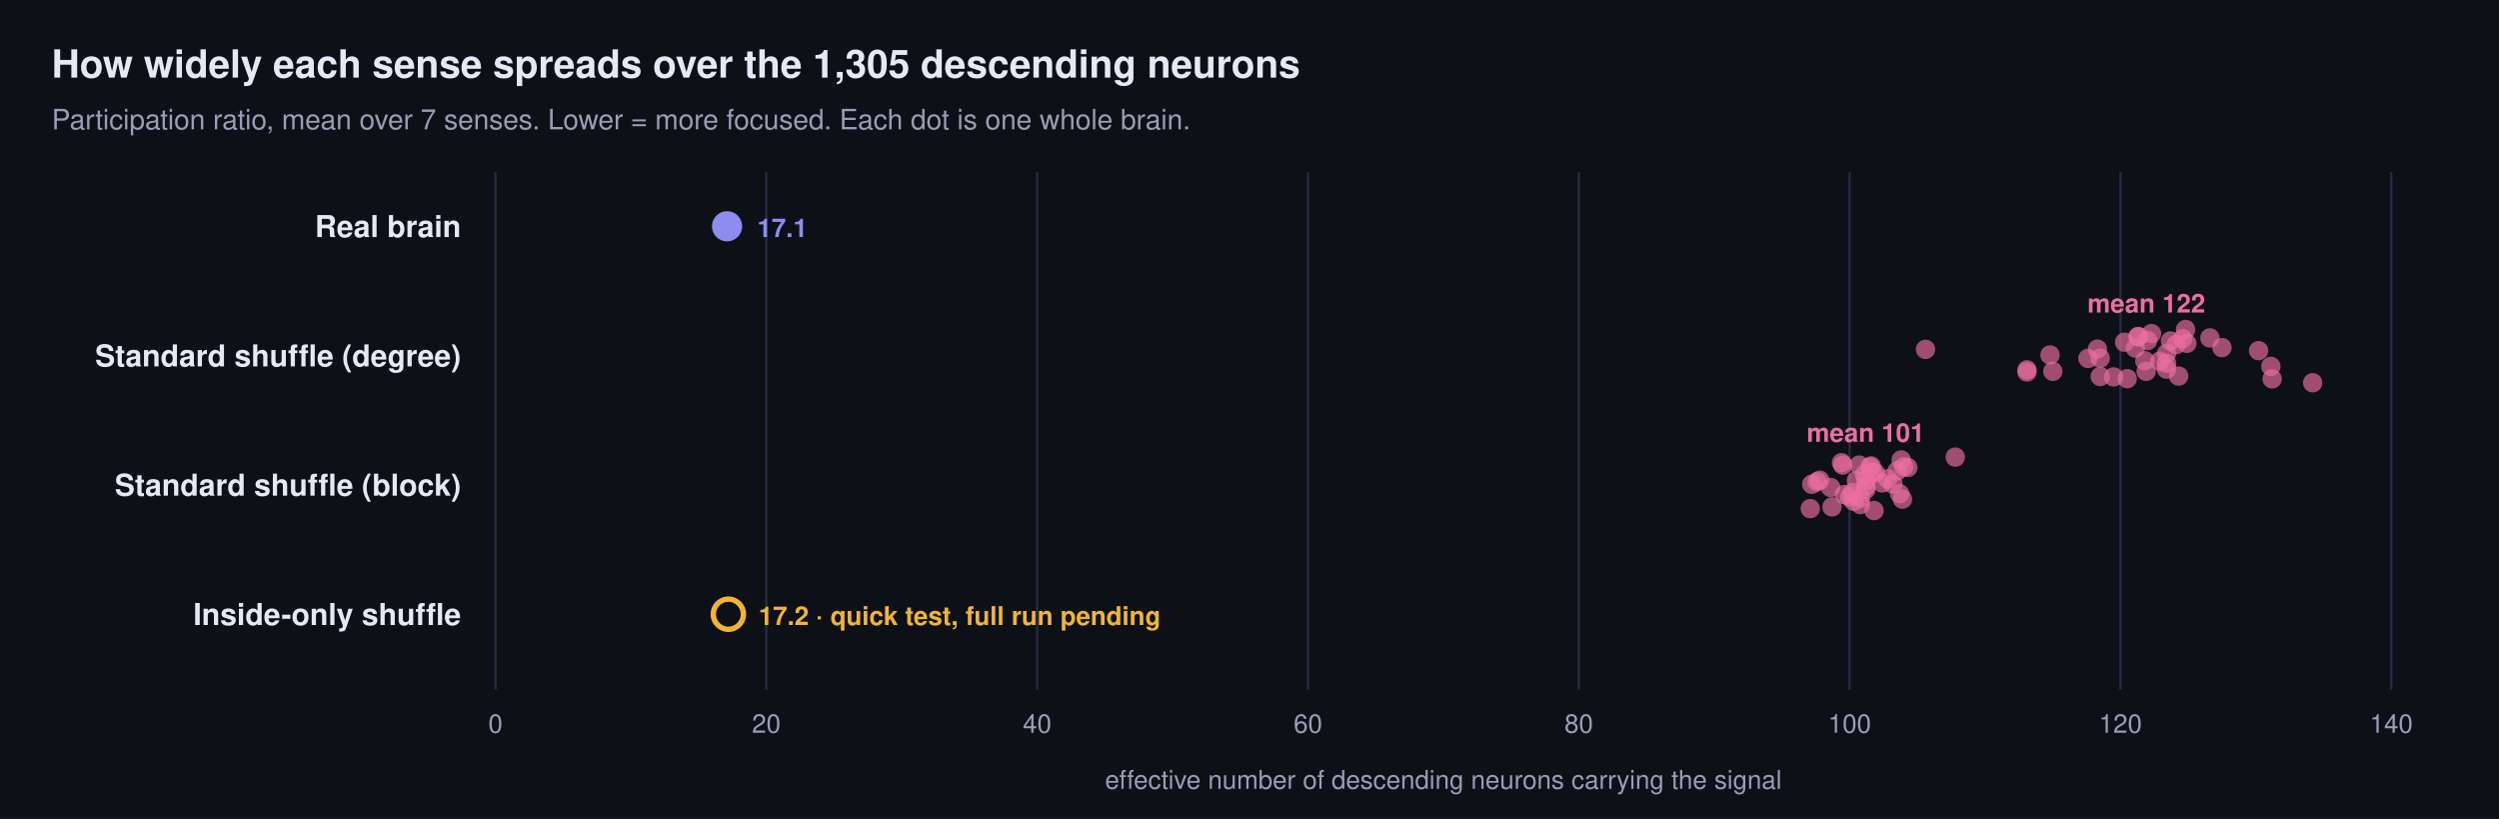
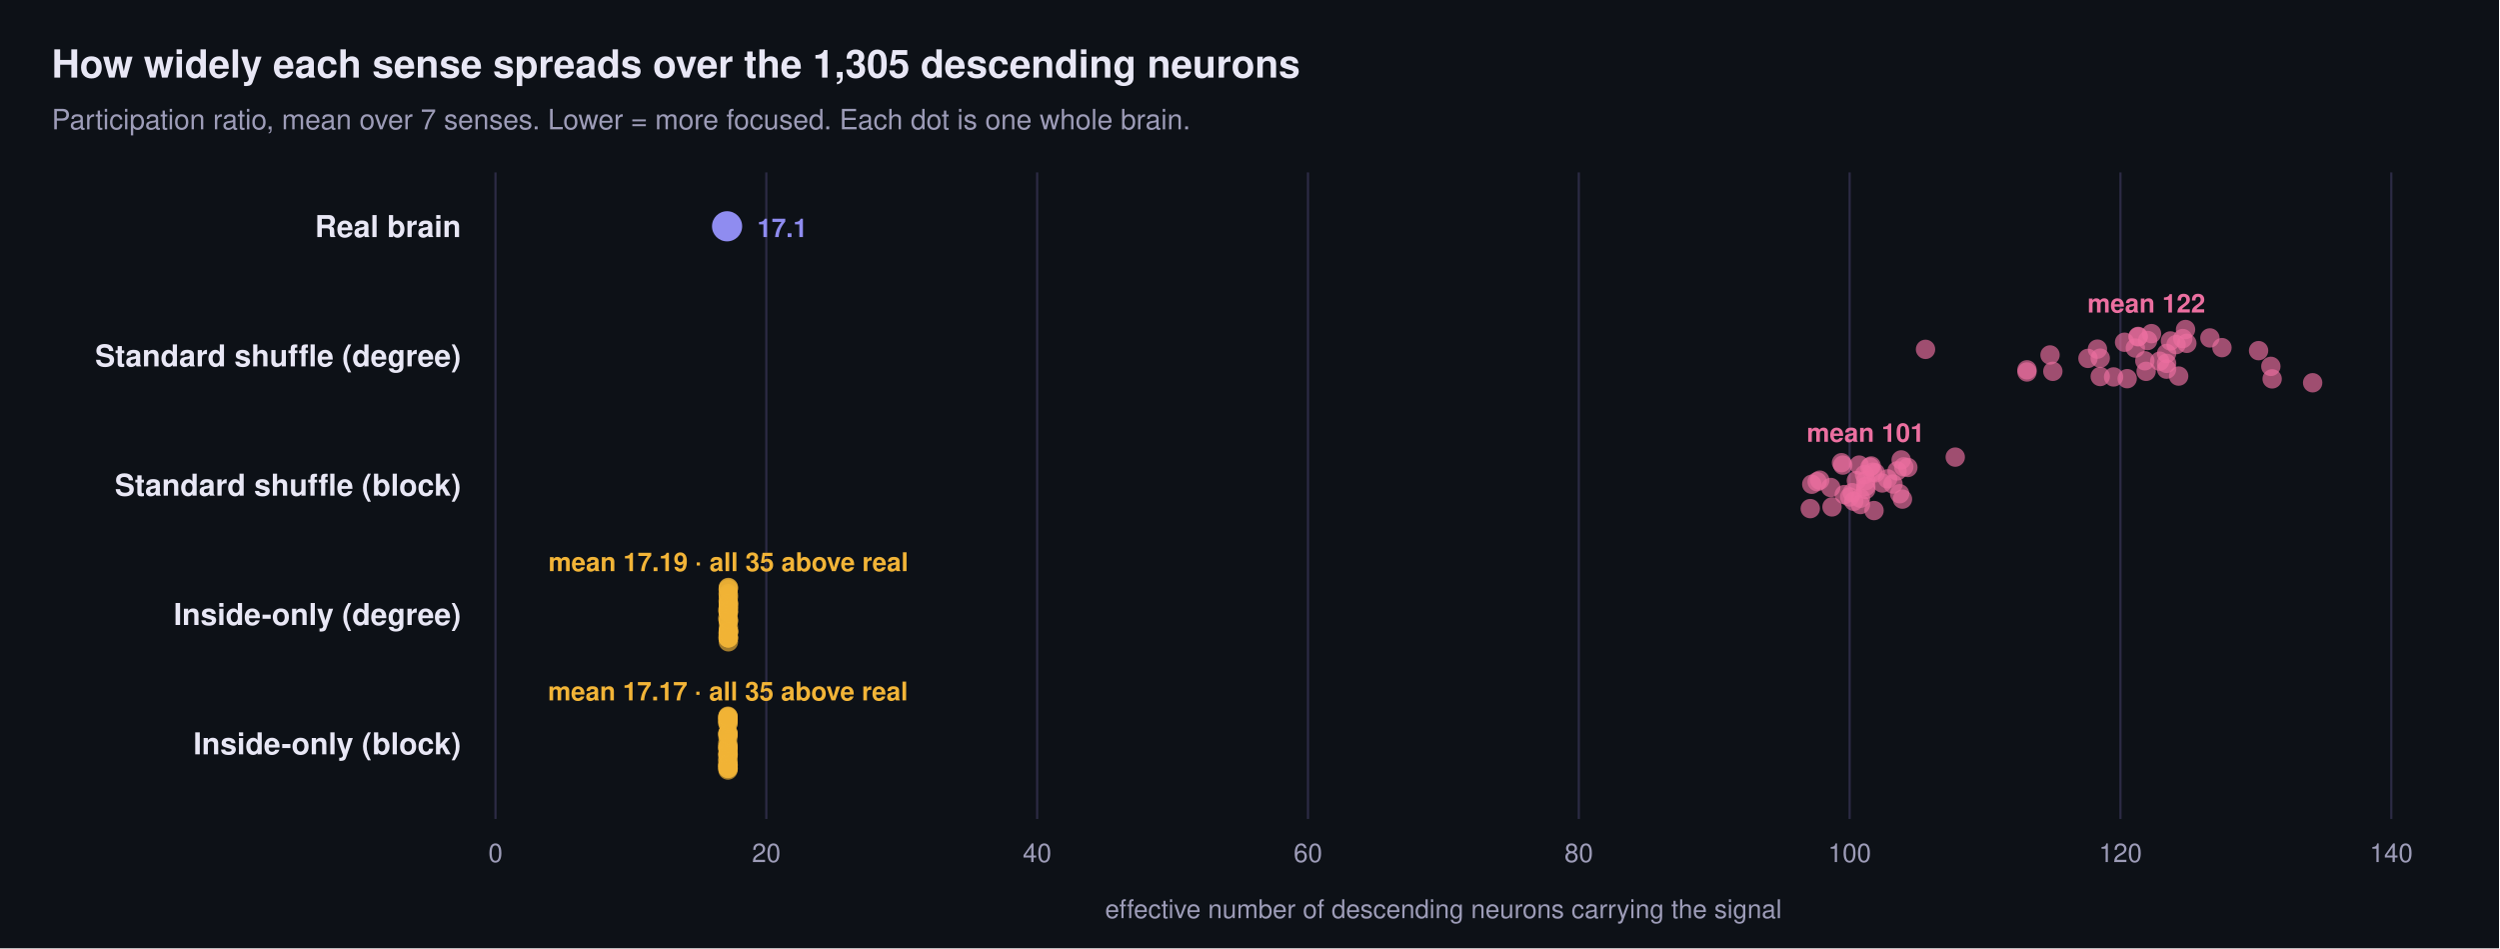
- <svg xmlns="http://www.w3.org/2000/svg" viewBox="0 0 1160 380" font-family="Segoe UI, Helvetica, Arial, sans-serif">
-   <rect width="1160" height="380" fill="#0d1117" />
+ <svg xmlns="http://www.w3.org/2000/svg" viewBox="0 0 1160 440" font-family="Segoe UI, Helvetica, Arial, sans-serif">
+   <rect width="1160" height="440" fill="#0d1117" />
  <text x="24" y="36" font-size="18" font-weight="700" fill="#e8e7f5">How widely each sense spreads over the 1,305 descending neurons</text>
  <text x="24" y="60" font-size="13" fill="#9d9cb8">Participation ratio, mean over 7 senses. Lower = more focused. Each dot is one whole brain.</text>
-   <line x1="230" x2="230" y1="80" y2="320" stroke="#2c2b45" />
-   <text x="230" y="340" font-size="12" fill="#9d9cb8" text-anchor="middle">0</text>
-   <line x1="355.714" x2="355.714" y1="80" y2="320" stroke="#2c2b45" />
-   <text x="355.714" y="340" font-size="12" fill="#9d9cb8" text-anchor="middle">20</text>
-   <line x1="481.429" x2="481.429" y1="80" y2="320" stroke="#2c2b45" />
-   <text x="481.429" y="340" font-size="12" fill="#9d9cb8" text-anchor="middle">40</text>
-   <line x1="607.143" x2="607.143" y1="80" y2="320" stroke="#2c2b45" />
-   <text x="607.143" y="340" font-size="12" fill="#9d9cb8" text-anchor="middle">60</text>
-   <line x1="732.857" x2="732.857" y1="80" y2="320" stroke="#2c2b45" />
-   <text x="732.857" y="340" font-size="12" fill="#9d9cb8" text-anchor="middle">80</text>
-   <line x1="858.571" x2="858.571" y1="80" y2="320" stroke="#2c2b45" />
-   <text x="858.571" y="340" font-size="12" fill="#9d9cb8" text-anchor="middle">100</text>
-   <line x1="984.286" x2="984.286" y1="80" y2="320" stroke="#2c2b45" />
-   <text x="984.286" y="340" font-size="12" fill="#9d9cb8" text-anchor="middle">120</text>
-   <line x1="1110" x2="1110" y1="80" y2="320" stroke="#2c2b45" />
-   <text x="1110" y="340" font-size="12" fill="#9d9cb8" text-anchor="middle">140</text>
-   <text x="670" y="366" font-size="12" fill="#9d9cb8" text-anchor="middle">effective number of descending neurons carrying the signal</text>
+   <line x1="230" x2="230" y1="80" y2="380" stroke="#2c2b45" />
+   <text x="230" y="400" font-size="12" fill="#9d9cb8" text-anchor="middle">0</text>
+   <line x1="355.714" x2="355.714" y1="80" y2="380" stroke="#2c2b45" />
+   <text x="355.714" y="400" font-size="12" fill="#9d9cb8" text-anchor="middle">20</text>
+   <line x1="481.429" x2="481.429" y1="80" y2="380" stroke="#2c2b45" />
+   <text x="481.429" y="400" font-size="12" fill="#9d9cb8" text-anchor="middle">40</text>
+   <line x1="607.143" x2="607.143" y1="80" y2="380" stroke="#2c2b45" />
+   <text x="607.143" y="400" font-size="12" fill="#9d9cb8" text-anchor="middle">60</text>
+   <line x1="732.857" x2="732.857" y1="80" y2="380" stroke="#2c2b45" />
+   <text x="732.857" y="400" font-size="12" fill="#9d9cb8" text-anchor="middle">80</text>
+   <line x1="858.571" x2="858.571" y1="80" y2="380" stroke="#2c2b45" />
+   <text x="858.571" y="400" font-size="12" fill="#9d9cb8" text-anchor="middle">100</text>
+   <line x1="984.286" x2="984.286" y1="80" y2="380" stroke="#2c2b45" />
+   <text x="984.286" y="400" font-size="12" fill="#9d9cb8" text-anchor="middle">120</text>
+   <line x1="1110" x2="1110" y1="80" y2="380" stroke="#2c2b45" />
+   <text x="1110" y="400" font-size="12" fill="#9d9cb8" text-anchor="middle">140</text>
+   <text x="670" y="426" font-size="12" fill="#9d9cb8" text-anchor="middle">effective number of descending neurons carrying the signal</text>
  <text x="214" y="110" font-size="14" font-weight="600" fill="#e8e7f5" text-anchor="end">Real brain</text>
  <circle cx="337.5" cy="105.0" r="7" fill="#8f8cf0" fill-opacity="1" />
  <text x="351.5" y="110" font-size="12" fill="#8f8cf0" font-weight="600" text-anchor="start">17.1</text>
  <text x="214" y="170" font-size="14" font-weight="600" fill="#e8e7f5" text-anchor="end">Standard shuffle (degree)</text>
  <circle cx="1007.5" cy="158.2" r="4.5" fill="#ec6fa0" fill-opacity="0.65" />
  <circle cx="969.2" cy="166.3" r="4.5" fill="#ec6fa0" fill-opacity="0.65" />
  <circle cx="974.9" cy="174.7" r="4.5" fill="#ec6fa0" fill-opacity="0.65" />
  <circle cx="996.2" cy="172.3" r="4.5" fill="#ec6fa0" fill-opacity="0.65" />
  <circle cx="973.6" cy="162.0" r="4.5" fill="#ec6fa0" fill-opacity="0.65" />
  <circle cx="1011.3" cy="174.5" r="4.5" fill="#ec6fa0" fill-opacity="0.65" />
  <circle cx="1005.7" cy="168.6" r="4.5" fill="#ec6fa0" fill-opacity="0.65" />
  <circle cx="893.8" cy="162.1" r="4.5" fill="#ec6fa0" fill-opacity="0.65" />
  <circle cx="1014.5" cy="152.9" r="4.5" fill="#ec6fa0" fill-opacity="0.65" />
  <circle cx="940.9" cy="171.6" r="4.5" fill="#ec6fa0" fill-opacity="0.65" />
  <circle cx="992.5" cy="156.1" r="4.5" fill="#ec6fa0" fill-opacity="0.65" />
  <circle cx="940.9" cy="172.6" r="4.5" fill="#ec6fa0" fill-opacity="0.65" />
  <circle cx="974.9" cy="166.2" r="4.5" fill="#ec6fa0" fill-opacity="0.65" />
  <circle cx="1005.7" cy="171.3" r="4.5" fill="#ec6fa0" fill-opacity="0.65" />
  <circle cx="1054.1" cy="170.0" r="4.5" fill="#ec6fa0" fill-opacity="0.65" />
  <circle cx="987.4" cy="175.7" r="4.5" fill="#ec6fa0" fill-opacity="0.65" />
  <circle cx="992.5" cy="156.3" r="4.5" fill="#ec6fa0" fill-opacity="0.65" />
  <circle cx="1031.4" cy="161.3" r="4.5" fill="#ec6fa0" fill-opacity="0.65" />
  <circle cx="1015.1" cy="159.3" r="4.5" fill="#ec6fa0" fill-opacity="0.65" />
  <circle cx="1010.1" cy="159.9" r="4.5" fill="#ec6fa0" fill-opacity="0.65" />
  <circle cx="1002.5" cy="167.6" r="4.5" fill="#ec6fa0" fill-opacity="0.65" />
  <circle cx="996.9" cy="158.0" r="4.5" fill="#ec6fa0" fill-opacity="0.65" />
  <circle cx="1048.4" cy="162.7" r="4.5" fill="#ec6fa0" fill-opacity="0.65" />
  <circle cx="1005.7" cy="164.0" r="4.5" fill="#ec6fa0" fill-opacity="0.65" />
  <circle cx="991.2" cy="161.5" r="4.5" fill="#ec6fa0" fill-opacity="0.65" />
  <circle cx="995.6" cy="167.4" r="4.5" fill="#ec6fa0" fill-opacity="0.65" />
  <circle cx="952.9" cy="172.3" r="4.5" fill="#ec6fa0" fill-opacity="0.65" />
  <circle cx="1054.7" cy="175.8" r="4.5" fill="#ec6fa0" fill-opacity="0.65" />
  <circle cx="981.1" cy="174.9" r="4.5" fill="#ec6fa0" fill-opacity="0.65" />
  <circle cx="1073.5" cy="177.6" r="4.5" fill="#ec6fa0" fill-opacity="0.65" />
  <circle cx="998.7" cy="154.8" r="4.5" fill="#ec6fa0" fill-opacity="0.65" />
  <circle cx="951.6" cy="164.7" r="4.5" fill="#ec6fa0" fill-opacity="0.65" />
  <circle cx="986.2" cy="158.8" r="4.5" fill="#ec6fa0" fill-opacity="0.65" />
  <circle cx="1013.2" cy="157.1" r="4.5" fill="#ec6fa0" fill-opacity="0.65" />
  <circle cx="1025.8" cy="156.8" r="4.5" fill="#ec6fa0" fill-opacity="0.65" />
  <text x="996.3" y="145" font-size="12" fill="#ec6fa0" font-weight="600" text-anchor="middle">mean 122</text>
  <text x="214" y="230" font-size="14" font-weight="600" fill="#e8e7f5" text-anchor="end">Standard shuffle (block)</text>
  <circle cx="876.2" cy="222.2" r="4.5" fill="#ec6fa0" fill-opacity="0.65" />
  <circle cx="868.0" cy="216.7" r="4.5" fill="#ec6fa0" fill-opacity="0.65" />
  <circle cx="859.8" cy="228.6" r="4.5" fill="#ec6fa0" fill-opacity="0.65" />
  <circle cx="856.1" cy="229.5" r="4.5" fill="#ec6fa0" fill-opacity="0.65" />
  <circle cx="907.6" cy="212.1" r="4.5" fill="#ec6fa0" fill-opacity="0.65" />
  <circle cx="861.7" cy="223.0" r="4.5" fill="#ec6fa0" fill-opacity="0.65" />
  <circle cx="883.1" cy="231.6" r="4.5" fill="#ec6fa0" fill-opacity="0.65" />
  <circle cx="869.3" cy="219.1" r="4.5" fill="#ec6fa0" fill-opacity="0.65" />
  <circle cx="878.7" cy="224.6" r="4.5" fill="#ec6fa0" fill-opacity="0.65" />
  <circle cx="850.4" cy="235.2" r="4.5" fill="#ec6fa0" fill-opacity="0.65" />
  <circle cx="868.6" cy="216.2" r="4.5" fill="#ec6fa0" fill-opacity="0.65" />
  <circle cx="870.5" cy="219.4" r="4.5" fill="#ec6fa0" fill-opacity="0.65" />
  <circle cx="881.8" cy="229.1" r="4.5" fill="#ec6fa0" fill-opacity="0.65" />
  <circle cx="885.6" cy="216.9" r="4.5" fill="#ec6fa0" fill-opacity="0.65" />
  <circle cx="866.1" cy="227.1" r="4.5" fill="#ec6fa0" fill-opacity="0.65" />
  <circle cx="858.6" cy="230.6" r="4.5" fill="#ec6fa0" fill-opacity="0.65" />
  <circle cx="863.6" cy="231.2" r="4.5" fill="#ec6fa0" fill-opacity="0.65" />
  <circle cx="882.5" cy="213.4" r="4.5" fill="#ec6fa0" fill-opacity="0.65" />
  <circle cx="860.5" cy="232.6" r="4.5" fill="#ec6fa0" fill-opacity="0.65" />
  <circle cx="844.7" cy="222.8" r="4.5" fill="#ec6fa0" fill-opacity="0.65" />
  <circle cx="863.6" cy="234.1" r="4.5" fill="#ec6fa0" fill-opacity="0.65" />
  <circle cx="865.5" cy="220.2" r="4.5" fill="#ec6fa0" fill-opacity="0.65" />
  <circle cx="883.7" cy="216.6" r="4.5" fill="#ec6fa0" fill-opacity="0.65" />
  <circle cx="869.9" cy="236.9" r="4.5" fill="#ec6fa0" fill-opacity="0.65" />
  <circle cx="866.1" cy="223.0" r="4.5" fill="#ec6fa0" fill-opacity="0.65" />
  <circle cx="854.8" cy="214.7" r="4.5" fill="#ec6fa0" fill-opacity="0.65" />
  <circle cx="866.1" cy="225.7" r="4.5" fill="#ec6fa0" fill-opacity="0.65" />
  <circle cx="855.4" cy="215.8" r="4.5" fill="#ec6fa0" fill-opacity="0.65" />
  <circle cx="840.3" cy="236.0" r="4.5" fill="#ec6fa0" fill-opacity="0.65" />
  <circle cx="843.5" cy="223.5" r="4.5" fill="#ec6fa0" fill-opacity="0.65" />
  <circle cx="880.6" cy="218.5" r="4.5" fill="#ec6fa0" fill-opacity="0.65" />
  <circle cx="873.7" cy="224.1" r="4.5" fill="#ec6fa0" fill-opacity="0.65" />
  <circle cx="841.0" cy="224.7" r="4.5" fill="#ec6fa0" fill-opacity="0.65" />
  <circle cx="849.8" cy="226.2" r="4.5" fill="#ec6fa0" fill-opacity="0.65" />
  <circle cx="863.0" cy="215.8" r="4.5" fill="#ec6fa0" fill-opacity="0.65" />
  <text x="866.0" y="205" font-size="12" fill="#ec6fa0" font-weight="600" text-anchor="middle">mean 101</text>
-   <text x="214" y="290" font-size="14" font-weight="600" fill="#e8e7f5" text-anchor="end">Inside-only shuffle</text>
-   <circle cx="338.1" cy="285" r="7" fill="none" stroke="#f2b437" stroke-width="2.5" />
-   <text x="352.1" y="290" font-size="12" fill="#f2b437" font-weight="600" text-anchor="start">17.2 · quick test, full run pending</text>
+   <text x="214" y="290" font-size="14" font-weight="600" fill="#e8e7f5" text-anchor="end">Inside-only (degree)</text>
+   <circle cx="338.1" cy="292.9" r="4.5" fill="#f2b437" fill-opacity="0.65" />
+   <circle cx="337.9" cy="283.0" r="4.5" fill="#f2b437" fill-opacity="0.65" />
+   <circle cx="338.1" cy="281.8" r="4.5" fill="#f2b437" fill-opacity="0.65" />
+   <circle cx="338.1" cy="279.7" r="4.5" fill="#f2b437" fill-opacity="0.65" />
+   <circle cx="338.0" cy="278.9" r="4.5" fill="#f2b437" fill-opacity="0.65" />
+   <circle cx="338.1" cy="288.1" r="4.5" fill="#f2b437" fill-opacity="0.65" />
+   <circle cx="338.1" cy="281.0" r="4.5" fill="#f2b437" fill-opacity="0.65" />
+   <circle cx="338.0" cy="294.3" r="4.5" fill="#f2b437" fill-opacity="0.65" />
+   <circle cx="337.9" cy="295.9" r="4.5" fill="#f2b437" fill-opacity="0.65" />
+   <circle cx="338.0" cy="282.5" r="4.5" fill="#f2b437" fill-opacity="0.65" />
+   <circle cx="338.1" cy="276.2" r="4.5" fill="#f2b437" fill-opacity="0.65" />
+   <circle cx="338.1" cy="291.1" r="4.5" fill="#f2b437" fill-opacity="0.65" />
+   <circle cx="338.1" cy="292.6" r="4.5" fill="#f2b437" fill-opacity="0.65" />
+   <circle cx="338.1" cy="280.1" r="4.5" fill="#f2b437" fill-opacity="0.65" />
+   <circle cx="338.1" cy="277.2" r="4.5" fill="#f2b437" fill-opacity="0.65" />
+   <circle cx="338.0" cy="283.6" r="4.5" fill="#f2b437" fill-opacity="0.65" />
+   <circle cx="338.1" cy="284.2" r="4.5" fill="#f2b437" fill-opacity="0.65" />
+   <circle cx="338.2" cy="293.1" r="4.5" fill="#f2b437" fill-opacity="0.65" />
+   <circle cx="338.1" cy="297.8" r="4.5" fill="#f2b437" fill-opacity="0.65" />
+   <circle cx="338.1" cy="288.3" r="4.5" fill="#f2b437" fill-opacity="0.65" />
+   <circle cx="338.0" cy="273.5" r="4.5" fill="#f2b437" fill-opacity="0.65" />
+   <circle cx="338.1" cy="272.8" r="4.5" fill="#f2b437" fill-opacity="0.65" />
+   <circle cx="337.8" cy="287.0" r="4.5" fill="#f2b437" fill-opacity="0.65" />
+   <circle cx="338.1" cy="272.6" r="4.5" fill="#f2b437" fill-opacity="0.65" />
+   <circle cx="338.0" cy="284.0" r="4.5" fill="#f2b437" fill-opacity="0.65" />
+   <circle cx="338.1" cy="295.8" r="4.5" fill="#f2b437" fill-opacity="0.65" />
+   <circle cx="338.1" cy="296.0" r="4.5" fill="#f2b437" fill-opacity="0.65" />
+   <circle cx="338.1" cy="296.0" r="4.5" fill="#f2b437" fill-opacity="0.65" />
+   <circle cx="338.0" cy="275.5" r="4.5" fill="#f2b437" fill-opacity="0.65" />
+   <circle cx="338.1" cy="283.6" r="4.5" fill="#f2b437" fill-opacity="0.65" />
+   <circle cx="338.1" cy="287.4" r="4.5" fill="#f2b437" fill-opacity="0.65" />
+   <circle cx="338.1" cy="280.2" r="4.5" fill="#f2b437" fill-opacity="0.65" />
+   <circle cx="338.0" cy="293.4" r="4.5" fill="#f2b437" fill-opacity="0.65" />
+   <circle cx="338.1" cy="293.3" r="4.5" fill="#f2b437" fill-opacity="0.65" />
+   <circle cx="338.1" cy="282.3" r="4.5" fill="#f2b437" fill-opacity="0.65" />
+   <text x="338.1" y="265" font-size="12" fill="#f2b437" font-weight="600" text-anchor="middle">mean 17.19 · all 35 above real</text>
+   <text x="214" y="350" font-size="14" font-weight="600" fill="#e8e7f5" text-anchor="end">Inside-only (block)</text>
+   <circle cx="337.9" cy="340.1" r="4.5" fill="#f2b437" fill-opacity="0.65" />
+   <circle cx="337.9" cy="356.4" r="4.5" fill="#f2b437" fill-opacity="0.65" />
+   <circle cx="337.9" cy="350.3" r="4.5" fill="#f2b437" fill-opacity="0.65" />
+   <circle cx="338.0" cy="350.0" r="4.5" fill="#f2b437" fill-opacity="0.65" />
+   <circle cx="337.9" cy="346.1" r="4.5" fill="#f2b437" fill-opacity="0.65" />
+   <circle cx="337.9" cy="347.1" r="4.5" fill="#f2b437" fill-opacity="0.65" />
+   <circle cx="337.9" cy="332.5" r="4.5" fill="#f2b437" fill-opacity="0.65" />
+   <circle cx="337.9" cy="346.9" r="4.5" fill="#f2b437" fill-opacity="0.65" />
+   <circle cx="337.9" cy="347.8" r="4.5" fill="#f2b437" fill-opacity="0.65" />
+   <circle cx="337.9" cy="340.8" r="4.5" fill="#f2b437" fill-opacity="0.65" />
+   <circle cx="337.8" cy="352.3" r="4.5" fill="#f2b437" fill-opacity="0.65" />
+   <circle cx="337.9" cy="335.6" r="4.5" fill="#f2b437" fill-opacity="0.65" />
+   <circle cx="337.9" cy="353.1" r="4.5" fill="#f2b437" fill-opacity="0.65" />
+   <circle cx="337.9" cy="342.1" r="4.5" fill="#f2b437" fill-opacity="0.65" />
+   <circle cx="337.9" cy="332.8" r="4.5" fill="#f2b437" fill-opacity="0.65" />
+   <circle cx="337.8" cy="344.9" r="4.5" fill="#f2b437" fill-opacity="0.65" />
+   <circle cx="337.9" cy="350.1" r="4.5" fill="#f2b437" fill-opacity="0.65" />
+   <circle cx="337.9" cy="346.7" r="4.5" fill="#f2b437" fill-opacity="0.65" />
+   <circle cx="337.9" cy="354.8" r="4.5" fill="#f2b437" fill-opacity="0.65" />
+   <circle cx="337.9" cy="340.4" r="4.5" fill="#f2b437" fill-opacity="0.65" />
+   <circle cx="337.9" cy="335.6" r="4.5" fill="#f2b437" fill-opacity="0.65" />
+   <circle cx="337.9" cy="340.7" r="4.5" fill="#f2b437" fill-opacity="0.65" />
+   <circle cx="337.8" cy="334.4" r="4.5" fill="#f2b437" fill-opacity="0.65" />
+   <circle cx="337.9" cy="332.9" r="4.5" fill="#f2b437" fill-opacity="0.65" />
+   <circle cx="337.9" cy="333.7" r="4.5" fill="#f2b437" fill-opacity="0.65" />
+   <circle cx="338.0" cy="356.5" r="4.5" fill="#f2b437" fill-opacity="0.65" />
+   <circle cx="337.9" cy="355.6" r="4.5" fill="#f2b437" fill-opacity="0.65" />
+   <circle cx="337.9" cy="355.3" r="4.5" fill="#f2b437" fill-opacity="0.65" />
+   <circle cx="337.9" cy="357.3" r="4.5" fill="#f2b437" fill-opacity="0.65" />
+   <circle cx="337.9" cy="334.4" r="4.5" fill="#f2b437" fill-opacity="0.65" />
+   <circle cx="338.0" cy="355.0" r="4.5" fill="#f2b437" fill-opacity="0.65" />
+   <circle cx="337.9" cy="349.7" r="4.5" fill="#f2b437" fill-opacity="0.65" />
+   <circle cx="337.9" cy="354.8" r="4.5" fill="#f2b437" fill-opacity="0.65" />
+   <circle cx="337.9" cy="356.6" r="4.5" fill="#f2b437" fill-opacity="0.65" />
+   <circle cx="337.9" cy="332.3" r="4.5" fill="#f2b437" fill-opacity="0.65" />
+   <text x="337.9" y="325" font-size="12" fill="#f2b437" font-weight="600" text-anchor="middle">mean 17.17 · all 35 above real</text>
</svg>
